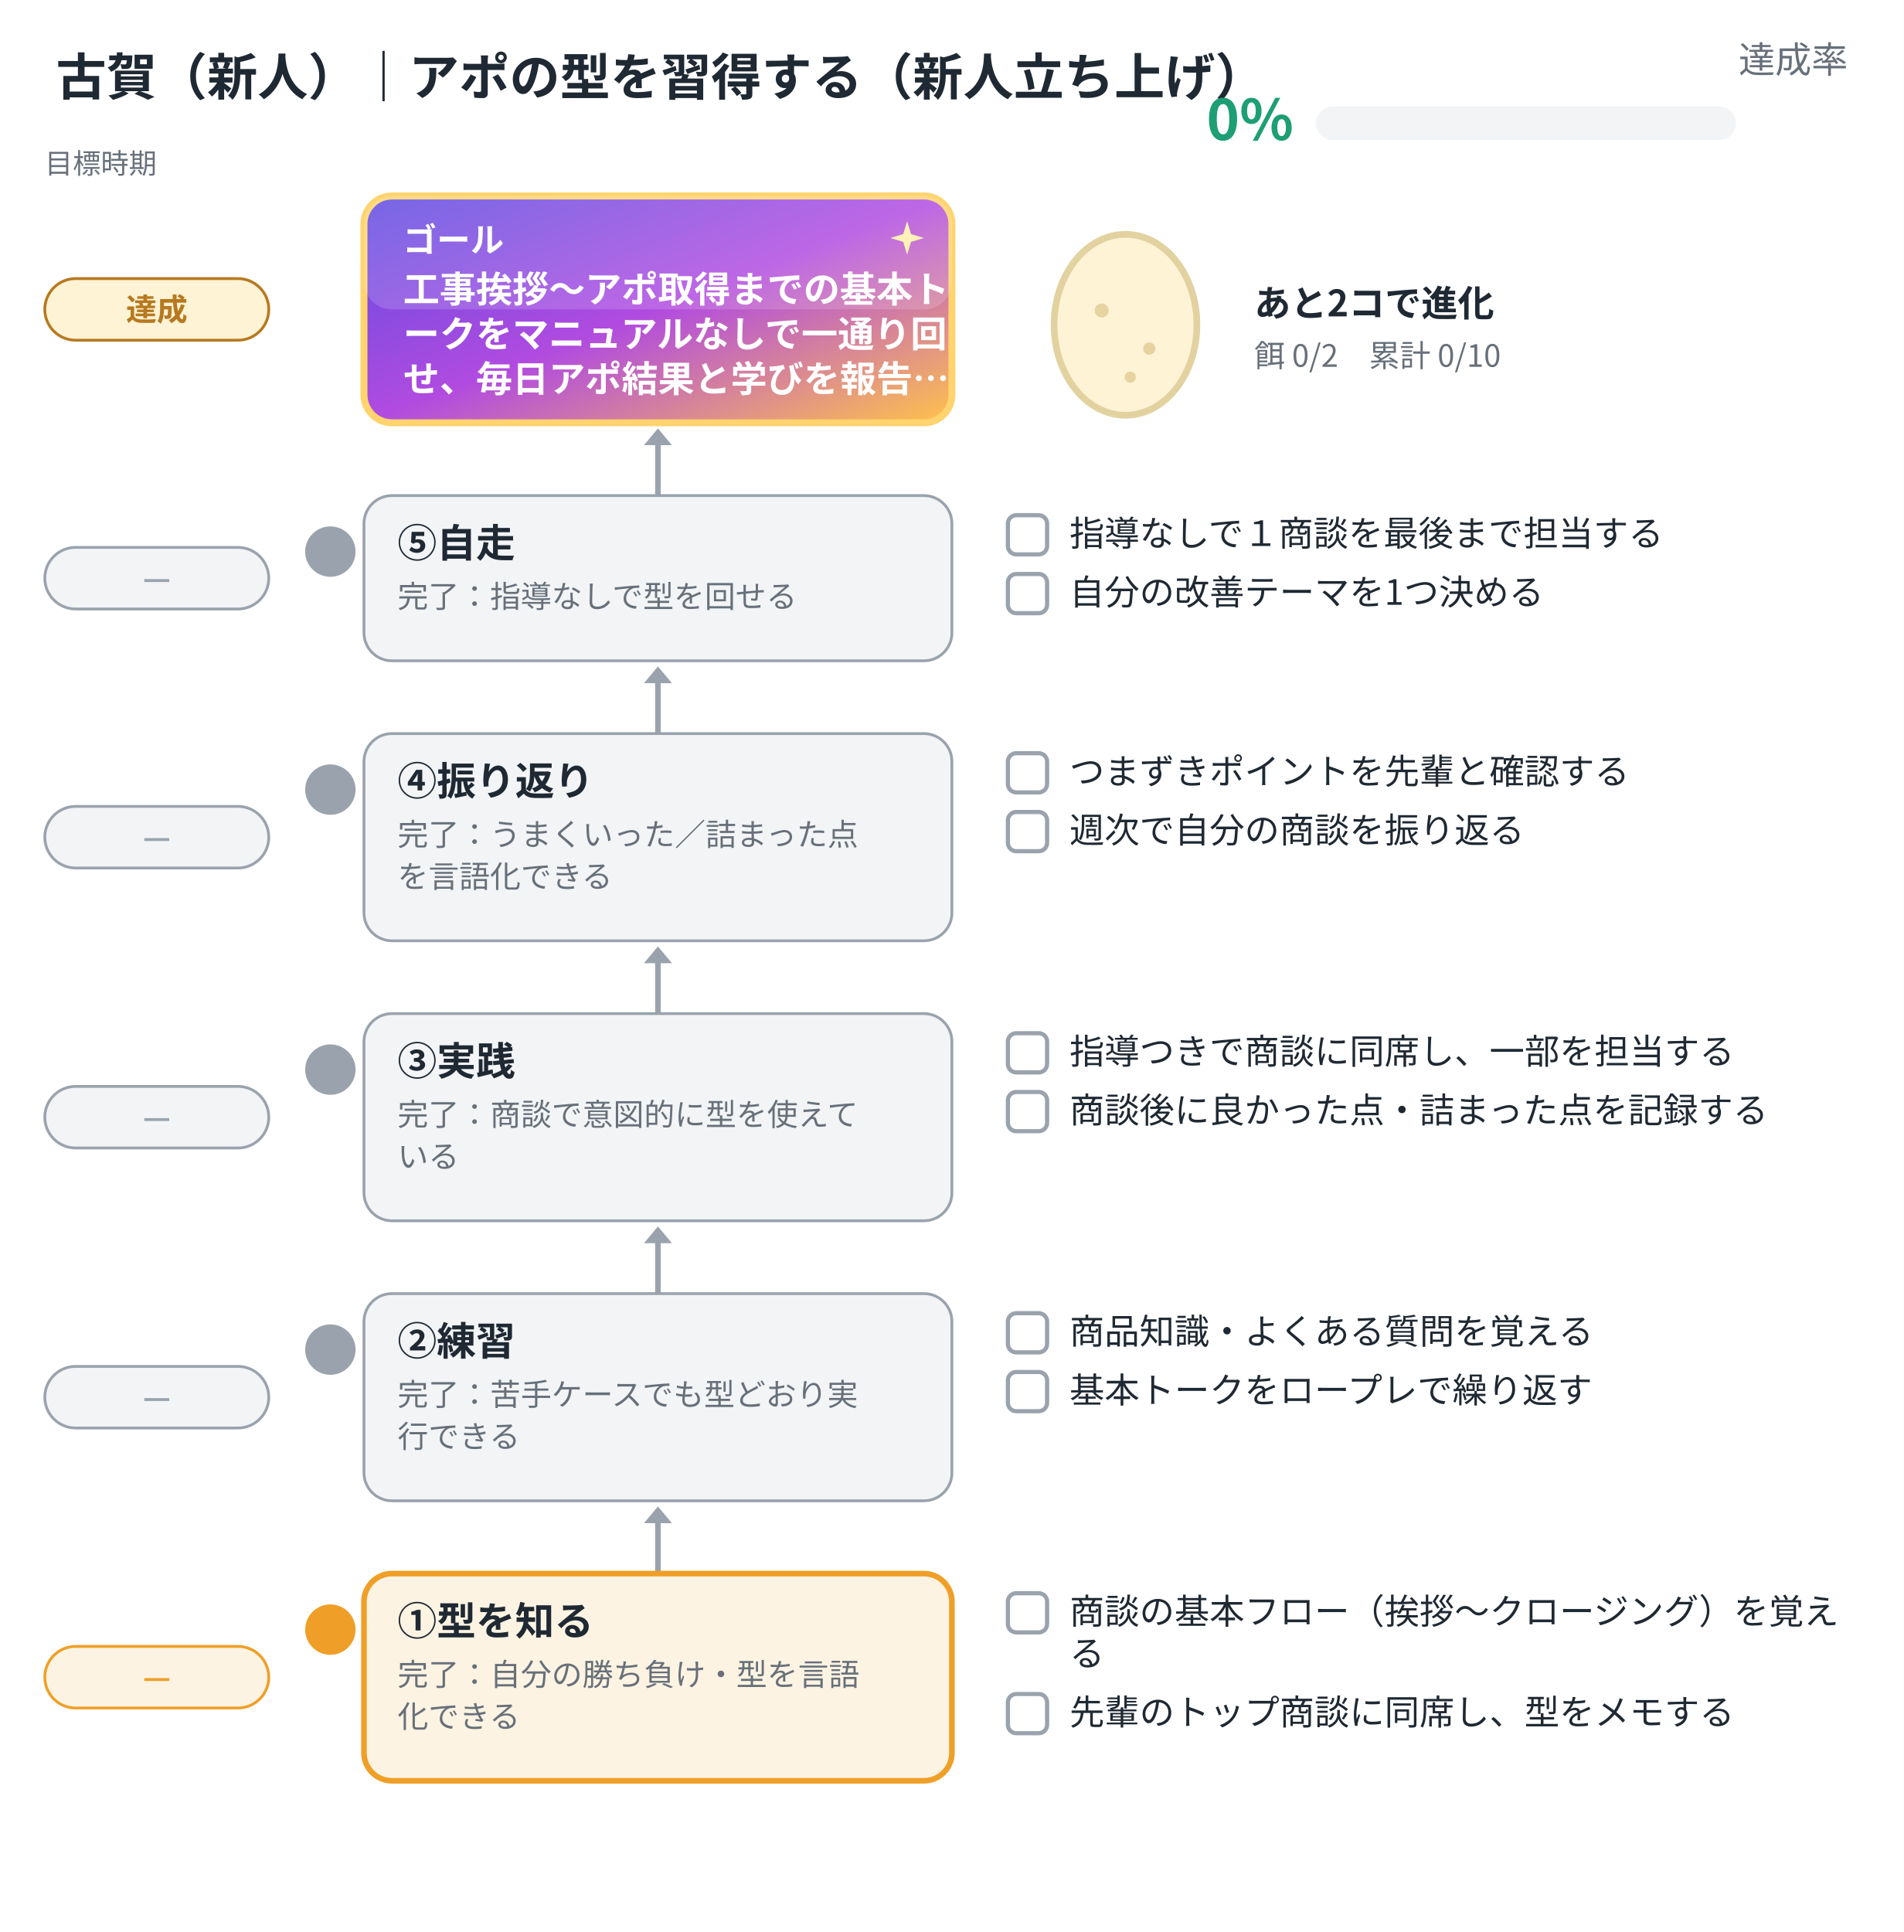
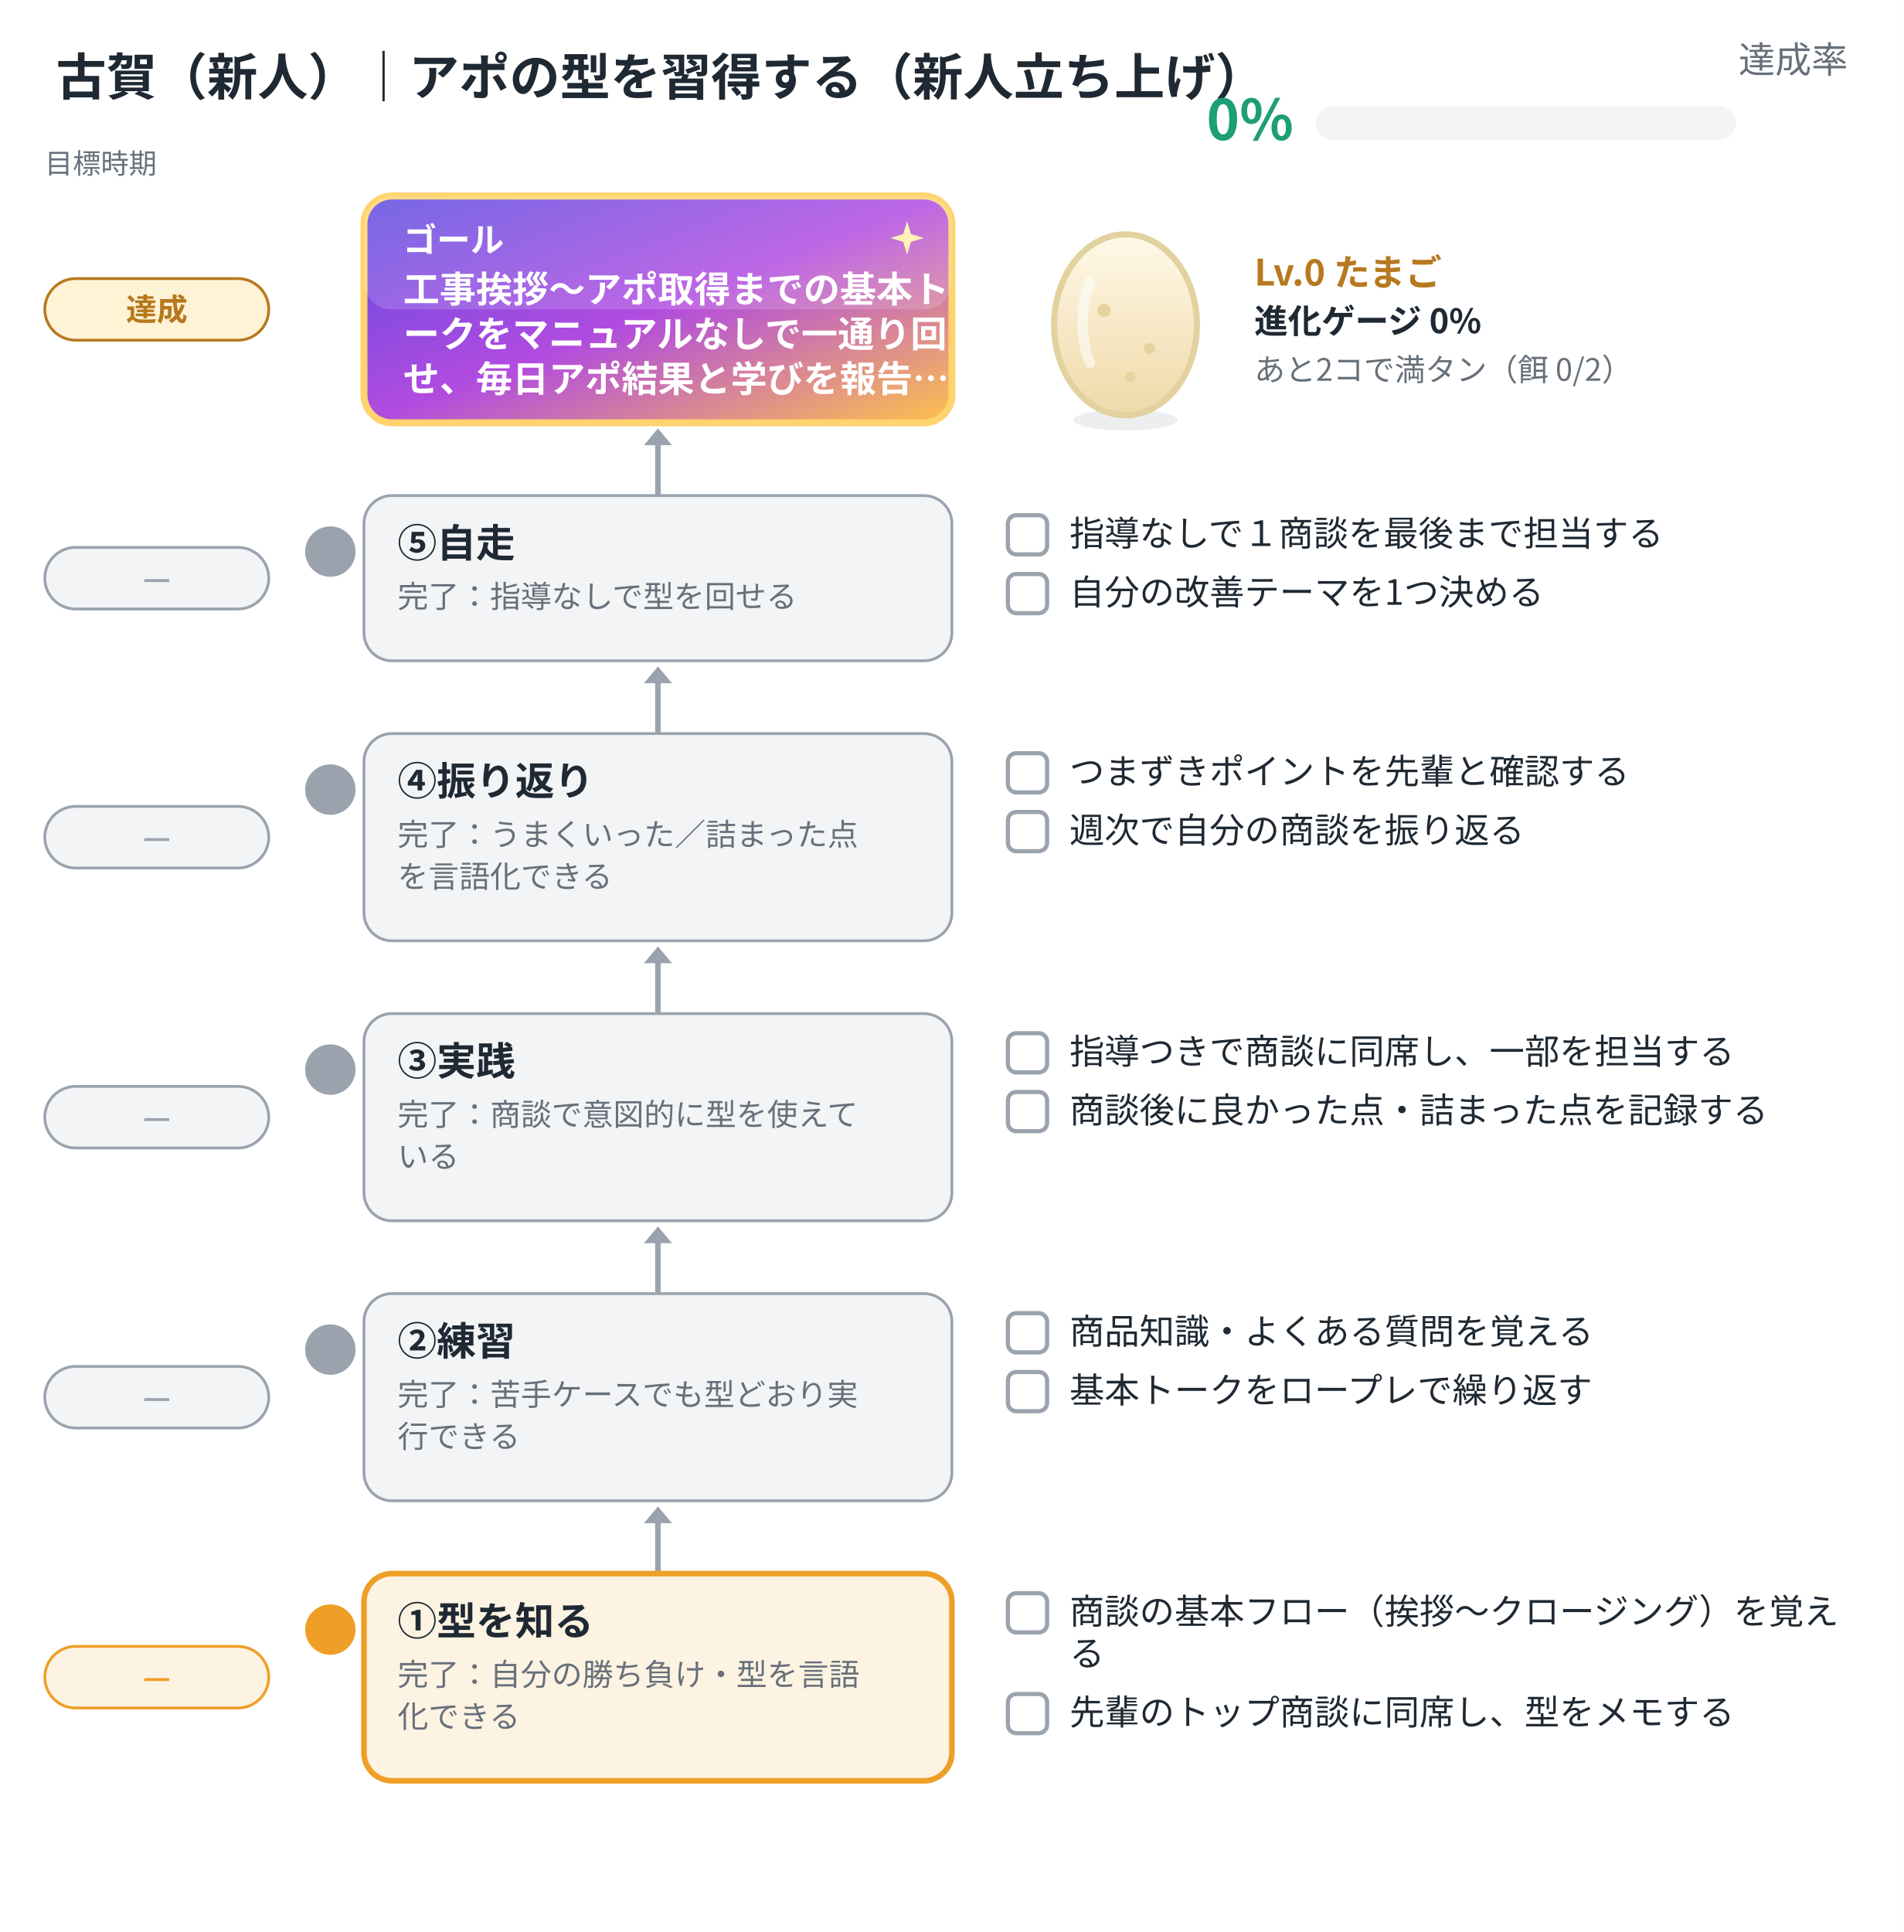
- <svg xmlns="http://www.w3.org/2000/svg" viewBox="0 0 680 690" font-family="Hiragino Sans, 'Noto Sans CJK JP', 'Yu Gothic', sans-serif" width="680" height="690">
+ <svg xmlns="http://www.w3.org/2000/svg" viewBox="0 0 680 690" font-family="Hiragino Sans, 'Noto Sans CJK JP', 'Yu Gothic', IPAGothic, sans-serif" width="680" height="690">
  <defs>
    <linearGradient id="goalGrad" x1="0" y1="0" x2="1" y2="1">
      <stop offset="0" stop-color="#5B4BE0" />
      <stop offset="0.5" stop-color="#B14BE0" />
      <stop offset="1" stop-color="#FFC24B" />
    </linearGradient>
    <linearGradient id="phx" x1="0" y1="0" x2="0" y2="1">
      <stop offset="0" stop-color="#FFE259" />
      <stop offset="0.5" stop-color="#FF9A00" />
      <stop offset="1" stop-color="#FF3D00" />
    </linearGradient>
    <linearGradient id="phx2" x1="0" y1="0" x2="0" y2="1">
      <stop offset="0" stop-color="#FFF0A0" />
      <stop offset="1" stop-color="#FF7A00" />
    </linearGradient>
    <linearGradient id="hen" x1="0" y1="0" x2="1" y2="1">
      <stop offset="0" stop-color="#37C9B0" />
      <stop offset="0.6" stop-color="#3DA0E8" />
      <stop offset="1" stop-color="#7A5BE0" />
    </linearGradient>
    <linearGradient id="pcock" x1="0" y1="0" x2="0" y2="1">
      <stop offset="0" stop-color="#2BD0C0" />
      <stop offset="0.55" stop-color="#2E8FD0" />
      <stop offset="1" stop-color="#2E4BB0" />
    </linearGradient>
    <linearGradient id="gold" x1="0" y1="0" x2="0" y2="1">
      <stop offset="0" stop-color="#FFF0A8" />
      <stop offset="0.5" stop-color="#F2C230" />
      <stop offset="1" stop-color="#C8901A" />
    </linearGradient>
+     <linearGradient id="fishBlu" x1="0" y1="0" x2="0" y2="1">
+       <stop offset="0" stop-color="#6FA9CC" />
+       <stop offset="0.55" stop-color="#A8CFE3" />
+       <stop offset="1" stop-color="#E4F1F7" />
+     </linearGradient>
+     <linearGradient id="fishWht" x1="0" y1="0" x2="0" y2="1">
+       <stop offset="0" stop-color="#FFFFFF" />
+       <stop offset="0.6" stop-color="#F2F4F5" />
+       <stop offset="1" stop-color="#D8DFE4" />
+     </linearGradient>
+     <linearGradient id="fishGld" x1="0" y1="0" x2="0" y2="1">
+       <stop offset="0" stop-color="#F8D25C" />
+       <stop offset="0.55" stop-color="#EFAF2E" />
+       <stop offset="1" stop-color="#D88A15" />
+     </linearGradient>
+     <linearGradient id="drgBlu" x1="0" y1="0" x2="1" y2="1">
+       <stop offset="0" stop-color="#55D0CF" />
+       <stop offset="0.5" stop-color="#2E86C8" />
+       <stop offset="1" stop-color="#4353C0" />
+     </linearGradient>
+     <linearGradient id="drgGld" x1="0" y1="0" x2="0" y2="1">
+       <stop offset="0" stop-color="#F9DC74" />
+       <stop offset="0.45" stop-color="#EEB53A" />
+       <stop offset="1" stop-color="#B87A12" />
+     </linearGradient>
+     <linearGradient id="eggG" x1="0" y1="0" x2="0" y2="1">
+       <stop offset="0" stop-color="#FFF9E8" />
+       <stop offset="1" stop-color="#EFD9A8" />
+     </linearGradient>
+     <radialGradient id="glowG">
+       <stop offset="0" stop-color="#FFE9A0" stop-opacity="0.75" />
+       <stop offset="1" stop-color="#FFE9A0" stop-opacity="0" />
+     </radialGradient>
  </defs>
  <rect x="0" y="0" width="680" height="690" fill="#FFFFFF" />
  <text x="20" y="34" font-size="18" font-weight="700" fill="#1F2933">古賀（新人）｜アポの型を習得する（新人立ち上げ）</text>
  <text x="660" y="26" text-anchor="end" font-size="13" fill="#67707A">達成率</text>
  <text x="462" y="50" text-anchor="end" font-size="20" font-weight="700" fill="#1D9E75">0%</text>
  <rect x="470" y="38" width="150" height="12" rx="6" fill="#F2F4F6" />
  <rect x="470" y="38" width="0" height="12" rx="6" fill="#1D9E75" />
  <rect x="130" y="70" width="210" height="81" rx="10" fill="url(#goalGrad)" stroke="#FFD36E" stroke-width="2.5" />
  <rect x="130" y="70" width="210" height="40.5" rx="10" fill="#FFFFFF" opacity="0.16" />
  <text x="144" y="90" font-size="12" font-weight="700" fill="#FFFFFF">ゴール</text>
  <polygon points="324.0,79.0 325.4,83.6 330.0,85.0 325.4,86.4 324.0,91.0 322.6,86.4 318.0,85.0 322.6,83.6" fill="#FFF1B8" />
  <text x="144" y="108" font-size="13" font-weight="600" fill="#FFFFFF">工事挨拶〜アポ取得までの基本ト</text>
  <text x="144" y="124" font-size="13" font-weight="600" fill="#FFFFFF">ークをマニュアルなしで一通り回</text>
  <text x="144" y="140" font-size="13" font-weight="600" fill="#FFFFFF">せ、毎日アポ結果と学びを報告…</text>
  <rect x="16" y="99.5" width="80" height="22" rx="11" fill="#FFF3D6" stroke="#B7791F" stroke-width="1" />
  <text x="56.0" y="114.5" text-anchor="middle" font-size="11" font-weight="700" fill="#B7791F">達成</text>
-   <ellipse cx="402.0" cy="116.0" rx="25.5" ry="32.3" fill="#FFF3D6" />
-   <ellipse cx="402.0" cy="116.0" rx="25.5" ry="32.3" fill="none" stroke="#E2D2A0" stroke-width="2.4" />
-   <circle cx="393.5" cy="110.9" r="2.5" fill="#E6D3A0" />
-   <circle cx="410.5" cy="124.5" r="2.2" fill="#E6D3A0" />
-   <circle cx="403.7" cy="134.7" r="2.0" fill="#E6D3A0" />
-   <text x="448" y="113" font-size="13" font-weight="700" fill="#1F2933">あと2コで進化</text>
-   <text x="448" y="131" font-size="11" fill="#67707A">餌 0/2　累計 0/10</text>
+   <g transform="translate(402,116) scale(1.7)">
+     <ellipse cx="0" cy="20" rx="11" ry="2.2" fill="#1F2933" opacity="0.08" />
+     <ellipse cx="0" cy="0" rx="15" ry="19" fill="url(#eggG)" />
+     <ellipse cx="0" cy="0" rx="15" ry="19" fill="none" stroke="#E2D2A0" stroke-width="1.3" />
+     <path d="M-7.5,-9 C-9.5,-4 -9.5,3 -7.5,8" fill="none" stroke="#FFFFFF" stroke-width="2.2" stroke-linecap="round" stroke-linejoin="round" opacity="0.55" />
+     <circle cx="-4.5" cy="-3" r="1.4" fill="#E6D3A0" />
+     <circle cx="5" cy="5" r="1.2" fill="#E6D3A0" />
+     <circle cx="1" cy="11" r="1.1" fill="#E6D3A0" />
+   </g>
+   <text x="448" y="102" font-size="13" font-weight="700" fill="#B7791F">Lv.0 たまご</text>
+   <text x="448" y="119" font-size="12" font-weight="700" fill="#1F2933">進化ゲージ 0%</text>
+   <text x="448" y="136" font-size="11" fill="#67707A">あと2コで満タン（餌 0/2）</text>
  <text x="16" y="62" font-size="10" fill="#67707A">目標時期</text>
  <line x1="235.0" y1="177" x2="235.0" y2="157" stroke="#9AA3AD" stroke-width="2" />
  <path d="M230.0,159 L235.0,153 L240.0,159 Z" fill="#9AA3AD" />
  <rect x="130" y="177" width="210" height="59" rx="10" fill="#F2F4F6" stroke="#9AA3AD" stroke-width="1" />
  <circle cx="118" cy="197" r="9" fill="#9AA3AD" />
  <text x="142" y="199" font-size="14" font-weight="700" fill="#1F2933">⑤自走</text>
  <text x="142" y="217" font-size="11" fill="#67707A">完了：指導なしで型を回せる</text>
  <rect x="16" y="195.5" width="80" height="22" rx="11" fill="#F2F4F6" stroke="#9AA3AD" stroke-width="1" />
  <text x="56.0" y="210.5" text-anchor="middle" font-size="11" font-weight="700" fill="#9AA3AD">—</text>
  <rect x="360" y="184" width="14" height="14" rx="3" fill="#fff" stroke="#9AA3AD" stroke-width="1.5" />
  <text x="382" y="195" font-size="12.5" fill="#1F2933">指導なしで１商談を最後まで担当する</text>
  <rect x="360" y="205" width="14" height="14" rx="3" fill="#fff" stroke="#9AA3AD" stroke-width="1.5" />
  <text x="382" y="216" font-size="12.5" fill="#1F2933">自分の改善テーマを1つ決める</text>
  <line x1="235.0" y1="262" x2="235.0" y2="242" stroke="#9AA3AD" stroke-width="2" />
  <path d="M230.0,244 L235.0,238 L240.0,244 Z" fill="#9AA3AD" />
  <rect x="130" y="262" width="210" height="74" rx="10" fill="#F2F4F6" stroke="#9AA3AD" stroke-width="1" />
  <circle cx="118" cy="282" r="9" fill="#9AA3AD" />
  <text x="142" y="284" font-size="14" font-weight="700" fill="#1F2933">④振り返り</text>
  <text x="142" y="302" font-size="11" fill="#67707A">完了：うまくいった／詰まった点</text>
  <text x="142" y="317" font-size="11" fill="#67707A">を言語化できる</text>
  <rect x="16" y="288.0" width="80" height="22" rx="11" fill="#F2F4F6" stroke="#9AA3AD" stroke-width="1" />
  <text x="56.0" y="303.0" text-anchor="middle" font-size="11" font-weight="700" fill="#9AA3AD">—</text>
  <rect x="360" y="269" width="14" height="14" rx="3" fill="#fff" stroke="#9AA3AD" stroke-width="1.5" />
  <text x="382" y="280" font-size="12.5" fill="#1F2933">つまずきポイントを先輩と確認する</text>
  <rect x="360" y="290" width="14" height="14" rx="3" fill="#fff" stroke="#9AA3AD" stroke-width="1.5" />
  <text x="382" y="301" font-size="12.5" fill="#1F2933">週次で自分の商談を振り返る</text>
  <line x1="235.0" y1="362" x2="235.0" y2="342" stroke="#9AA3AD" stroke-width="2" />
  <path d="M230.0,344 L235.0,338 L240.0,344 Z" fill="#9AA3AD" />
  <rect x="130" y="362" width="210" height="74" rx="10" fill="#F2F4F6" stroke="#9AA3AD" stroke-width="1" />
  <circle cx="118" cy="382" r="9" fill="#9AA3AD" />
  <text x="142" y="384" font-size="14" font-weight="700" fill="#1F2933">③実践</text>
  <text x="142" y="402" font-size="11" fill="#67707A">完了：商談で意図的に型を使えて</text>
  <text x="142" y="417" font-size="11" fill="#67707A">いる</text>
  <rect x="16" y="388.0" width="80" height="22" rx="11" fill="#F2F4F6" stroke="#9AA3AD" stroke-width="1" />
  <text x="56.0" y="403.0" text-anchor="middle" font-size="11" font-weight="700" fill="#9AA3AD">—</text>
  <rect x="360" y="369" width="14" height="14" rx="3" fill="#fff" stroke="#9AA3AD" stroke-width="1.5" />
  <text x="382" y="380" font-size="12.5" fill="#1F2933">指導つきで商談に同席し、一部を担当する</text>
  <rect x="360" y="390" width="14" height="14" rx="3" fill="#fff" stroke="#9AA3AD" stroke-width="1.5" />
  <text x="382" y="401" font-size="12.5" fill="#1F2933">商談後に良かった点・詰まった点を記録する</text>
  <line x1="235.0" y1="462" x2="235.0" y2="442" stroke="#9AA3AD" stroke-width="2" />
  <path d="M230.0,444 L235.0,438 L240.0,444 Z" fill="#9AA3AD" />
  <rect x="130" y="462" width="210" height="74" rx="10" fill="#F2F4F6" stroke="#9AA3AD" stroke-width="1" />
  <circle cx="118" cy="482" r="9" fill="#9AA3AD" />
  <text x="142" y="484" font-size="14" font-weight="700" fill="#1F2933">②練習</text>
  <text x="142" y="502" font-size="11" fill="#67707A">完了：苦手ケースでも型どおり実</text>
  <text x="142" y="517" font-size="11" fill="#67707A">行できる</text>
  <rect x="16" y="488.0" width="80" height="22" rx="11" fill="#F2F4F6" stroke="#9AA3AD" stroke-width="1" />
  <text x="56.0" y="503.0" text-anchor="middle" font-size="11" font-weight="700" fill="#9AA3AD">—</text>
  <rect x="360" y="469" width="14" height="14" rx="3" fill="#fff" stroke="#9AA3AD" stroke-width="1.5" />
  <text x="382" y="480" font-size="12.5" fill="#1F2933">商品知識・よくある質問を覚える</text>
  <rect x="360" y="490" width="14" height="14" rx="3" fill="#fff" stroke="#9AA3AD" stroke-width="1.5" />
  <text x="382" y="501" font-size="12.5" fill="#1F2933">基本トークをロープレで繰り返す</text>
  <line x1="235.0" y1="562" x2="235.0" y2="542" stroke="#9AA3AD" stroke-width="2" />
  <path d="M230.0,544 L235.0,538 L240.0,544 Z" fill="#9AA3AD" />
  <rect x="130" y="562" width="210" height="74" rx="10" fill="#FDF3E2" stroke="#EF9F27" stroke-width="2" />
  <circle cx="118" cy="582" r="9" fill="#EF9F27" />
  <text x="142" y="584" font-size="14" font-weight="700" fill="#1F2933">①型を知る</text>
  <text x="142" y="602" font-size="11" fill="#67707A">完了：自分の勝ち負け・型を言語</text>
  <text x="142" y="617" font-size="11" fill="#67707A">化できる</text>
  <rect x="16" y="588.0" width="80" height="22" rx="11" fill="#FDF3E2" stroke="#EF9F27" stroke-width="1" />
  <text x="56.0" y="603.0" text-anchor="middle" font-size="11" font-weight="700" fill="#EF9F27">—</text>
  <rect x="360" y="569" width="14" height="14" rx="3" fill="#fff" stroke="#9AA3AD" stroke-width="1.5" />
  <text x="382" y="580" font-size="12.5" fill="#1F2933">商談の基本フロー（挨拶〜クロージング）を覚え</text>
  <text x="382" y="595" font-size="12.5" fill="#1F2933">る</text>
  <rect x="360" y="605" width="14" height="14" rx="3" fill="#fff" stroke="#9AA3AD" stroke-width="1.5" />
  <text x="382" y="616" font-size="12.5" fill="#1F2933">先輩のトップ商談に同席し、型をメモする</text>
</svg>
